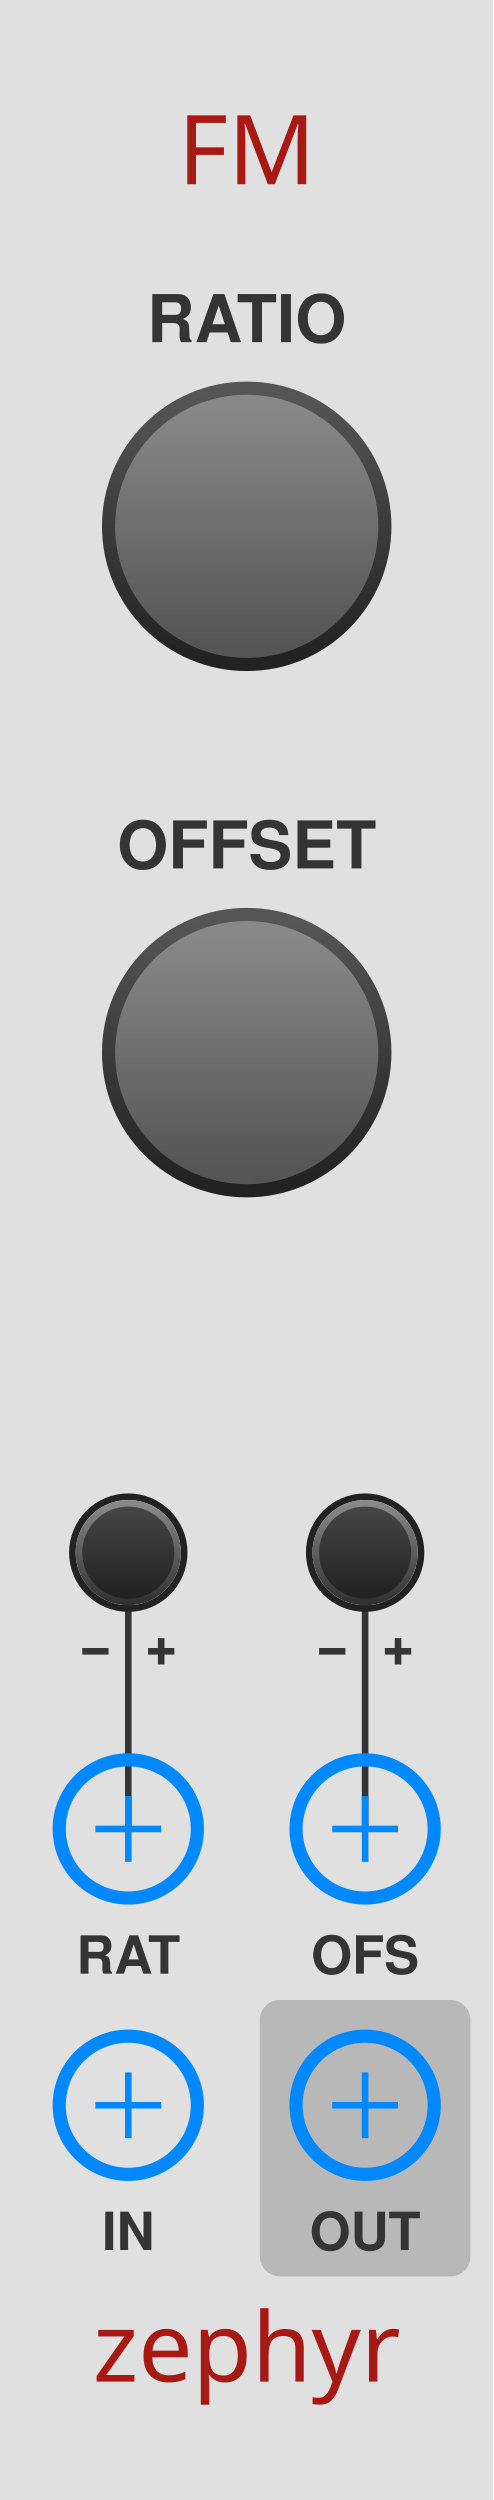
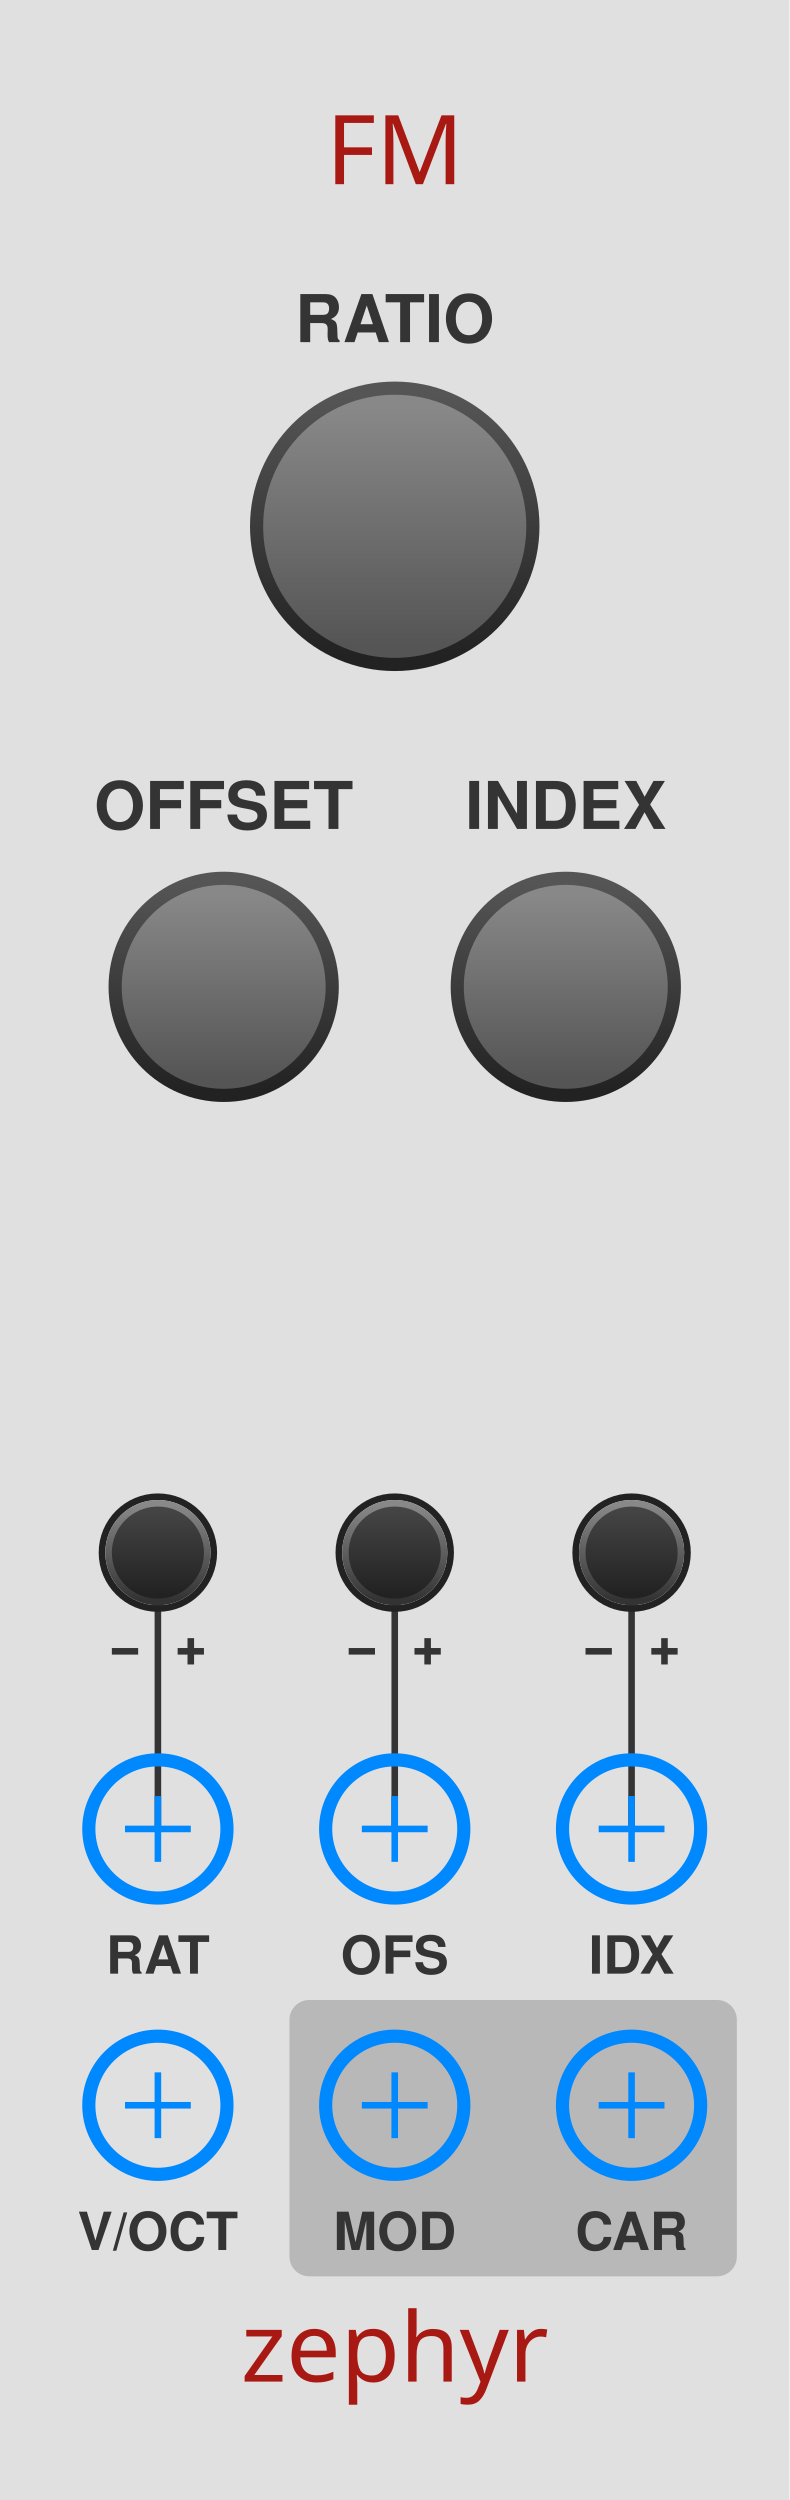
- <svg xmlns="http://www.w3.org/2000/svg" xmlns:xlink="http://www.w3.org/1999/xlink" version="1.1" width="75" height="380" viewBox="0 0 75 380">
+ <svg xmlns="http://www.w3.org/2000/svg" xmlns:xlink="http://www.w3.org/1999/xlink" version="1.1" width="120" height="380" viewBox="0 0 120 380">
  <style>
    text.title {
      fill: #a91913;
      font-family: 'American Typewriter';
      font-size: 11pt;
    }
    text.big-label {
      fill: #343434;
      font-family: 'Helvetica';
      font-weight: bold;
      font-size: 7.5pt;
    }
    text.label {
      fill: #343434;
      font-family: 'Helvetica';
      font-weight: bold;
      font-size: 6pt;
    }
    .background {
      fill: #e0e0e0;
    }
    .output {
      fill: #b8b8b8;
    }
    polyline.connect {
      stroke: #343434;
      stroke-width: 1;
    }

    .blueprint {
      stroke: #08f;
      fill: none;
    }
  </style>
  <defs>
    <linearGradient id="smallKnobMediumGradient">
      <stop offset="5%" stop-color="#888" />
      <stop offset="95%" stop-color="#333" />
    </linearGradient>
    <linearGradient id="smallKnobDarkGradient">
      <stop offset="5%" stop-color="#444" />
      <stop offset="95%" stop-color="#222" />
    </linearGradient>
    <linearGradient id="bigKnobMediumGradient">
      <stop offset="5%" stop-color="#888" />
      <stop offset="95%" stop-color="#555" />
    </linearGradient>
    <linearGradient id="bigKnobDarkGradient">
      <stop offset="5%" stop-color="#555" />
      <stop offset="95%" stop-color="#222" />
    </linearGradient>
    <symbol id="knob18">
      <g transform="translate(9 9)">
        <circle r="8.5" stroke="#222" fill="none" />
        <circle r="8" fill="url('#smallKnobMediumGradient')" transform="rotate(90)" />
        <circle r="7" fill="url('#smallKnobDarkGradient')" transform="rotate(90)" />
      </g>
    </symbol>
+     <symbol id="knob36">
+       <g transform="translate(18, 18)">
+         <circle r="17.5" fill="url('#bigKnobDarkGradient')" transform="rotate(90)" />
+         <circle r="15.5" fill="url('#bigKnobMediumGradient')" transform="rotate(90)" />
+       </g>
+     </symbol>
    <symbol id="knob45">
      <g transform="translate(22.5, 22.5)">
        <circle r="22" fill="url('#bigKnobDarkGradient')" transform="rotate(90)" />
        <circle r="20" fill="url('#bigKnobMediumGradient')" transform="rotate(90)" />
      </g>
    </symbol>
    <symbol id="port">
      <g transform="translate(12 12)">
        <polyline points="-5,0 5,0" stroke-width="1" class="blueprint" />
        <polyline points="0,-5 0,5" stroke-width="1" class="blueprint" />
        <circle cx="0" cy="0" r="10.5" stroke-width="2" class="blueprint" />
      </g>
    </symbol>
  </defs>
  <rect class="background" width="100%" height="100%" />
  <text class="title" x="50%" y="28" text-anchor="middle">FM</text>
  <text class="title" x="50%" y="362" text-anchor="middle">zephyr</text>
-   <g transform="translate(37.5 80)">
+   <g transform="translate(60 80)">
    <text x="0" y="-28" class="big-label" text-anchor="middle">RATIO</text>
    <use xlink:href="#knob45" transform="translate(-22.5 -22.5)" />
  </g>
-   <g transform="translate(37.5 160)">
-     <text x="0" y="-28" class="big-label" text-anchor="middle">OFFSET</text>
-     <use xlink:href="#knob45" transform="translate(-22.5 -22.5)" />
+   <g transform="translate(34 150)">
+     <text x="0" y="-24" class="big-label" text-anchor="middle">OFFSET</text>
+     <use xlink:href="#knob36" transform="translate(-18 -18)" />
  </g>
-   <g transform="translate(19.5 236)">
+   <g transform="translate(86 150)">
+     <text x="0" y="-24" class="big-label" text-anchor="middle">INDEX</text>
+     <use xlink:href="#knob36" transform="translate(-18 -18)" />
+   </g>
+   <g transform="translate(60 320)">
+     <rect x="-16" y="-16" width="68" height="42" rx="3" class="output" />
+   </g>
+   <g transform="translate(24 236)">
    <polyline points="0 0 0 42" class="connect" />
    <g transform="translate(0 15)">
      <polyline points="-7 0 -3 0" class="connect" />
      <polyline points="7 0 3 0" class="connect" />
      <polyline points="5 -2 5 2" class="connect" />
    </g>
  </g>
-   <g transform="translate(19.5 236)">
+   <g transform="translate(24 236)">
    <use xlink:href="#knob18" transform="translate(-9 -9)" />
  </g>
-   <g transform="translate(19.5 278)">
+   <g transform="translate(24 278)">
    <use xlink:href="#port" transform="translate(-12 -12)" />
    <text x="0" y="22" class="label" text-anchor="middle">RAT</text>
  </g>
-   <g transform="translate(19.5 320)">
+   <g transform="translate(24 320)">
    <use xlink:href="#port" transform="translate(-12 -12)" />
-     <text x="0" y="22" class="label" text-anchor="middle">IN</text>
+     <text x="0" y="22" class="label" text-anchor="middle">V/OCT</text>
  </g>
-   <g transform="translate(55.5 236)">
+   <g transform="translate(60 236)">
    <polyline points="0 0 0 42" class="connect" />
    <g transform="translate(0 15)">
      <polyline points="-7 0 -3 0" class="connect" />
      <polyline points="7 0 3 0" class="connect" />
      <polyline points="5 -2 5 2" class="connect" />
    </g>
  </g>
-   <g transform="translate(55.5 236)">
+   <g transform="translate(60 236)">
    <use xlink:href="#knob18" transform="translate(-9 -9)" />
  </g>
-   <g transform="translate(55.5 278)">
+   <g transform="translate(60 278)">
    <use xlink:href="#port" transform="translate(-12 -12)" />
    <text x="0" y="22" class="label" text-anchor="middle">OFS</text>
  </g>
-   <g transform="translate(55.5 320)">
-     <rect x="-16" y="-16" width="32" height="42" rx="3" class="output" />
+   <g transform="translate(60 320)">
    <use xlink:href="#port" transform="translate(-12 -12)" />
-     <text x="0" y="22" class="label" text-anchor="middle">OUT</text>
+     <text x="0" y="22" class="label" text-anchor="middle">MOD</text>
+   </g>
+   <g transform="translate(96 236)">
+     <polyline points="0 0 0 42" class="connect" />
+     <g transform="translate(0 15)">
+       <polyline points="-7 0 -3 0" class="connect" />
+       <polyline points="7 0 3 0" class="connect" />
+       <polyline points="5 -2 5 2" class="connect" />
+     </g>
+   </g>
+   <g transform="translate(96 236)">
+     <use xlink:href="#knob18" transform="translate(-9 -9)" />
+   </g>
+   <g transform="translate(96 278)">
+     <use xlink:href="#port" transform="translate(-12 -12)" />
+     <text x="0" y="22" class="label" text-anchor="middle">IDX</text>
+   </g>
+   <g transform="translate(96 320)">
+     <use xlink:href="#port" transform="translate(-12 -12)" />
+     <text x="0" y="22" class="label" text-anchor="middle">CAR</text>
  </g>
</svg>
